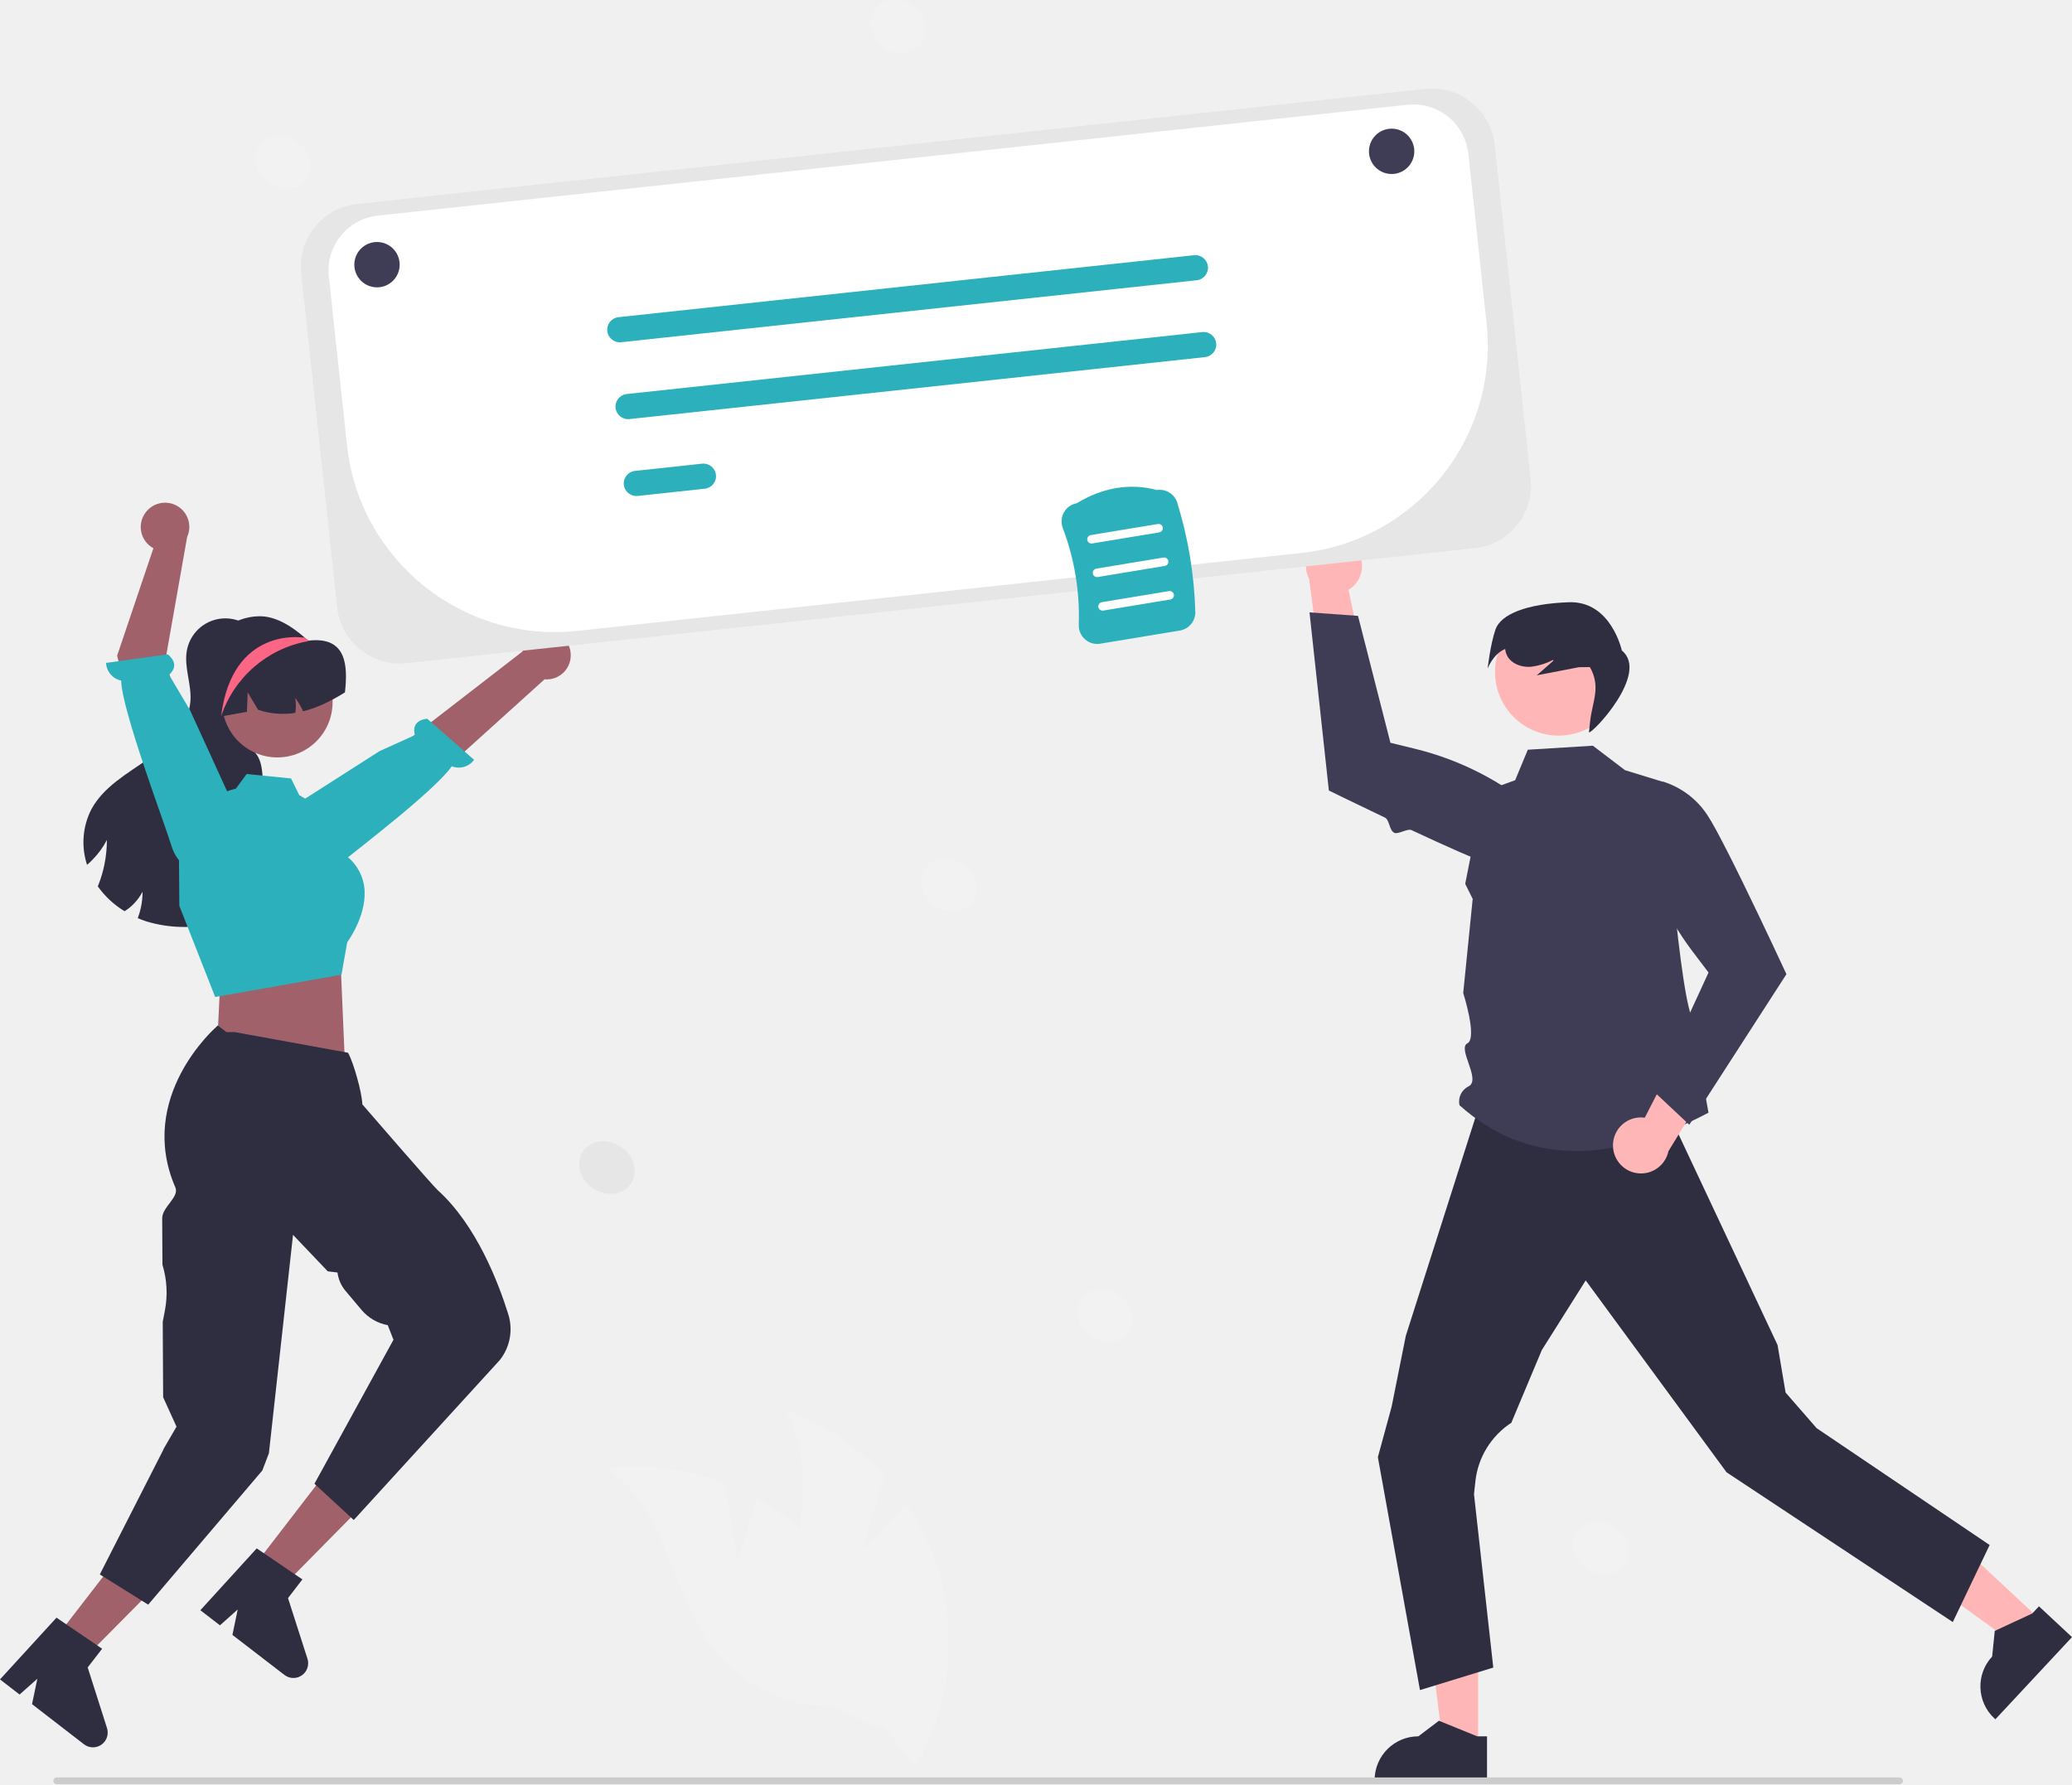
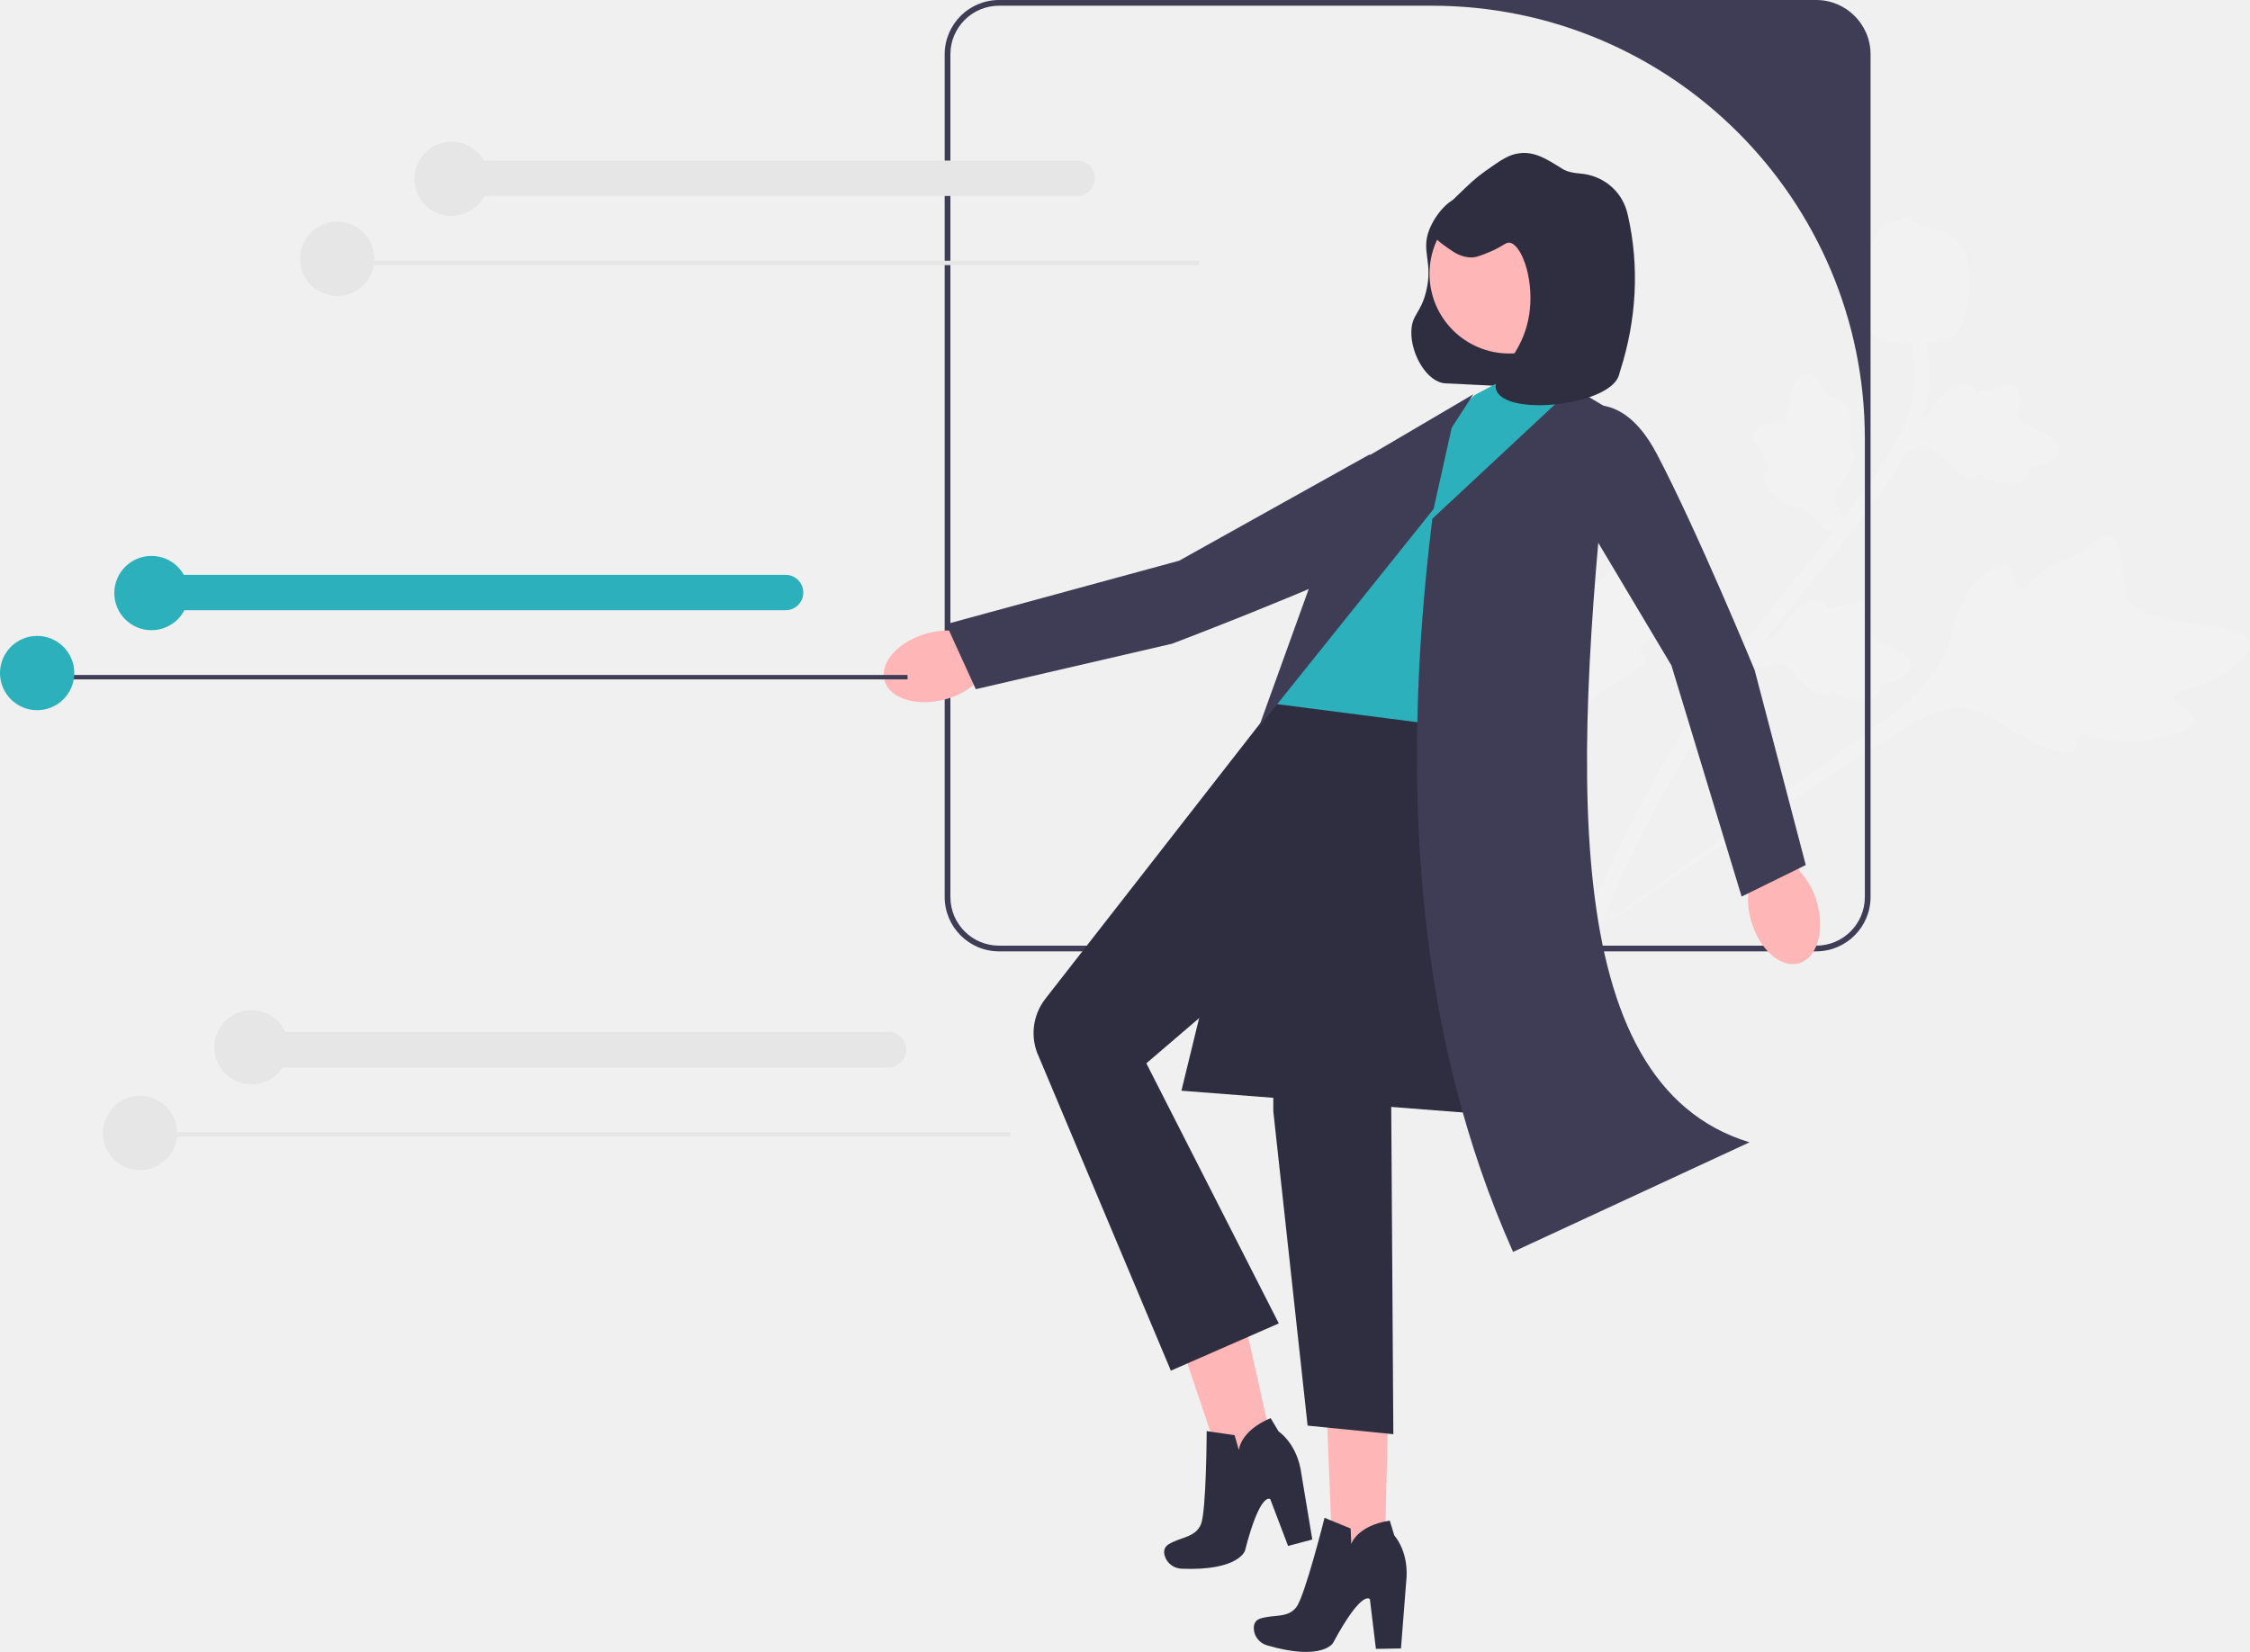
- <svg xmlns="http://www.w3.org/2000/svg" id="currentIllo" data-name="Layer 1" width="731.077" height="629.614" viewBox="0 0 731.077 629.614" class="injected-svg DownloadModal__ImageFile-sc-p17csy-5 iIfSkb grid_media">
-   <path d="M538.567,682.174l7.985-26.005A87.77,87.77,0,0,0,511.468,632.663c13.124,21.743.407,50.108,5.706,74.946a52.794,52.794,0,0,0,28.277,35.978l12.117,15.014a88.466,88.466,0,0,0,6.502-73.787,85.453,85.453,0,0,0-9.894-19.018C546.976,674.261,538.567,682.174,538.567,682.174Z" transform="translate(-234.4615 -135.193)" fill="#f2f2f2" />
-   <path d="M494.662,685.496,490.211,658.66a87.77,87.77,0,0,0-41.885-5.392c21.444,13.608,22.711,44.667,38.532,64.535A52.794,52.794,0,0,0,528.213,737.394l17.541,8.034a88.466,88.466,0,0,0-27.088-68.942,85.453,85.453,0,0,0-17.337-12.609C498.659,674.664,494.662,685.496,494.662,685.496Z" transform="translate(-234.4615 -135.193)" fill="#f2f2f2" />
-   <polygon points="521.537 616.734 509.237 616.733 503.386 569.293 521.539 569.294 521.537 616.734" fill="#ffb6b6" />
-   <path d="M759.135,763.849l-39.658-.001v-.502a15.437,15.437,0,0,1,15.436-15.436h.001l7.244-5.496,13.516,5.497,3.462 0Z" transform="translate(-234.4615 -135.193)" fill="#2f2e41" />
-   <polygon points="720.217 571.872 711.831 580.869 673.137 552.804 685.514 539.526 720.217 571.872" fill="#ffb6b6" />
-   <path d="M965.538,712.899l-27.04,29.01-.367-.342a15.437,15.437,0,0,1-.768-21.816l.001-.001.919-9.046,13.236-6.14,2.36-2.532Z" transform="translate(-234.4615 -135.193)" fill="#2f2e41" />
-   <path d="M936.479,680.403l-13,27.189L843.65,654.738l-11.613-15.823-38.079-51.882-15.479,24.561-10.771,25.675,0,0a28.302,28.302,0,0,0-12.675,20.654l-.493,4.546,6.806,61.182-25.868,7.943-14.856-82.19,4.856-17.81,5-25,25.174-79h67.364l38.638,82.242,2.824,16.758,10.955,12.573Z" transform="translate(-234.4615 -135.193)" fill="#2f2e41" />
-   <path d="M796.483,398.341l11.34,8.635,13.676,4.203s5.654,79.528,10.748,84.623.5,5.231,1.524,11.849,3.512,20.184,3.512,20.184c-34.387,18.203-64.032,18.691-87.845-2.609a5.931,5.931,0,0,1,3.236-6.695c4.432-2.352-4.086-13.328-.464-15.163s-1.472-17.755-1.472-17.755l3.342-33.216-2.64-5.31,6.443-32.489,11.18-4.083,4.466-10.76Z" transform="translate(-234.4615 -135.193)" fill="#3f3d56" />
-   <path d="M803.587,539.69a9.83,9.83,0,0,1,11.207-10.08l15.982-31.064,8.904,15.82L823.139,541.439a9.884,9.884,0,0,1-19.551-1.749Z" transform="translate(-234.4615 -135.193)" fill="#ffb6b6" />
-   <path d="M830.502,532.091l34.278-53.127-.113-.244c-.129-.28-7.892-17.045-15.413-32.4-1.158-2.365-2.311-4.696-3.429-6.928q-.724-1.445-1.426-2.83c-3.159-6.228-5.919-11.375-7.566-13.82a29.015,29.015,0,0,0-15.375-11.664l-.159-.041-.151.063a14.724,14.724,0,0,0-8.763,16.198,104.296,104.296,0,0,0,19.353,43.755l5.557,7.325-19.312,41.985Z" transform="translate(-234.4615 -135.193)" fill="#3f3d56" />
-   <path d="M712.628,328.445a9.83,9.83,0,0,1-2.359,14.888l7.146,34.195-16.879-6.683-4.198-31.448A9.884,9.884,0,0,1,712.628,328.445Z" transform="translate(-234.4615 -135.193)" fill="#ffb6b6" />
-   <path d="M696.505,351.296l6.826,62.857.242.119c.199.098,8.847,4.339,19.461,9.391,1.791.852,1.534,4.543,3.405,5.426,1.289.608,4.693-1.597,5.996-.988,11.602,5.426,23.334,10.702,28.01,12.131a29.015,29.015,0,0,0,19.289-.621l.149-.068.078-.144a14.724,14.724,0,0,0-3.392-18.101A104.296,104.296,0,0,0,733.982,399.492l-8.929-2.191-11.436-44.776Z" transform="translate(-234.4615 -135.193)" fill="#3f3d56" />
-   <circle cx="549.931" cy="237.156" r="22.431" fill="#ffb6b6" />
-   <path d="M762.123,357.318c1.845-5.367,11.027-9.089,25.914-9.606S806.699,364.738,806.699,364.738c9.938,8.062-10.612,29.645-11.606,28.868l.447-4.055c.74-6.717,3.885-11.958-.115-18.958l-3.841.044q-7.441,1.431-14.882,2.862l5.873-5.171-.166-.256a22.726,22.726,0,0,1-8.017,2.434c-3.157.186-6.607-1.071-8.119-3.848a6.466,6.466,0,0,1-.725-2.46c-4.257,1.701-6.203,6.948-6.203,6.948S760.278,362.685,762.123,357.318Z" transform="translate(-234.4615 -135.193)" fill="#2f2e41" />
-   <path d="M324.835,358.664a12.015,12.015,0,0,0-.981-1.099c.085-.117.171-.245.256-.363Z" transform="translate(-234.4615 -135.193)" fill="#2f2e41" />
-   <path d="M329.197,448.88c-3.669,6.517-10.997,10.154-18.261,11.936a45.628,45.628,0,0,1-24.821-.48c-1.024-.331-2.048-.715-3.04-1.141a26.191,26.191,0,0,0,1.131-3.893,26.702,26.702,0,0,0,.555-5.45,17.207,17.207,0,0,1-3.104,4.277,15.695,15.695,0,0,1-3.253,2.613,31.947,31.947,0,0,1-9.44-8.768c.16-.395.32-.789.469-1.184a42.552,42.552,0,0,0,1.835-6.336,43.324,43.324,0,0,0,.907-8.864,27.851,27.851,0,0,1-5.056,6.954,22.669,22.669,0,0,1-1.941,1.845,25.523,25.523,0,0,1,1.536-19.637c4.224-7.808,12.416-12.448,19.711-17.493,7.306-5.045,14.613-11.872,15.231-20.735.416-5.984-2.357-11.978-1.248-17.866a13.804,13.804,0,0,1,23.445-7.093c-4.139,5.866-8.256,11.936-9.93,18.911-1.707,7.104-.309,15.434,5.291,20.138,1.92,1.621,4.277,2.773,5.76,4.8,1.973,2.688,1.984,6.272,2.304,9.578.64,6.432,2.741,12.618,3.872,18.986C332.291,436.336,332.355,443.237,329.197,448.88Z" transform="translate(-234.4615 -135.193)" fill="#2f2e41" />
-   <polygon points="19.519 578.195 29.254 585.716 62.898 551.747 48.53 540.646 19.519 578.195" fill="#a0616a" />
-   <path d="M254.395,706.039l16.098,10.972-5.094,6.593,6.823,21.409a5.204,5.204,0,0,1-8.141,5.699l-18.32-14.156,1.881-8.961-6.272,5.569-6.907-5.337Z" transform="translate(-234.4615 -135.193)" fill="#2f2e41" />
-   <path d="M303.369,377.614a23.236,23.236,0,1,0,39.966-16.117l-.112-.111c-.186-.195-.372-.39-.567-.576a.009.009,0,0,1-.009-.009c-.242-.223-.483-.446-.734-.66-4.09-3.588-9.837-7.482-15.702-7.482C313.375,352.659,303.369,364.778,303.369,377.614Z" transform="translate(-234.4615 -135.193)" fill="#2f2e41" />
-   <path d="M435.811,365.681a8.511,8.511,0,0,1-9.217,9.24l-57.538,51.951-9.902-15.638,59.672-46.149a8.557,8.557,0,0,1,16.985.596Z" transform="translate(-234.4615 -135.193)" fill="#a0616a" />
-   <path d="M344.465,442.554s2.141,3.954,9.454-2.151c5.854-4.888,33.903-26.107,39.945-34.803a6.686,6.686,0,0,0,7.872-2.286L385.18,388.814c-4.954.57-4.847,3.898-4.332,5.787l-12.489,5.658-32.25,20.61,6.756,18.854Z" transform="translate(-234.4615 -135.193)" fill="#2cb1bc" />
-   <polygon points="78.761 343.789 77.555 349.532 76.531 370.716 121.615 373.194 120.215 340.612 115.845 333.432 78.761 343.789" fill="#a0616a" />
-   <circle cx="97.868" cy="247.797" r="19.484" fill="#a0616a" />
-   <path d="M297.738,454.858l-.12-16.196a25.776,25.776,0,0,1,19.962-25.124l.074-.017,3.853-5.191,15.653,1.566,2.869,5.864,11.343,6.754,4.367,14.039a16.602,16.602,0,0,1,7.174,11.119c1.483,9.471-5.148,18.946-5.937,20.033l-2.032,11.446-44.21,7.801-.359.045Z" transform="translate(-234.4615 -135.193)" fill="#2cb1bc" />
-   <path d="M356.173,379.517a66.428,66.428,0,0,1-7.061,3.893,40.632,40.632,0,0,1-7.701,2.784,26.617,26.617,0,0,0-2.773-4.725,17.184,17.184,0,0,1,.021,5.28,27.507,27.507,0,0,1-13.13-1.077l-3.669-6.154-.277,6.869c-3.04.555-6.069,1.077-9.109,1.621-.181.021-.363.064-.533.096-1.888-8.512.789-17.887,6.741-23.562a21.445,21.445,0,0,1,22.527-4.373c.48.192.971.405,1.44.629a.01.01,0,0,0,.011.011c.277.139.512.469.821.437C356.791,359.762,357.218,370.087,356.173,379.517Z" transform="translate(-234.4615 -135.193)" fill="#2f2e41" />
-   <polygon points="89.297 553.071 99.047 560.572 132.623 526.535 118.233 515.464 89.297 553.071" fill="#a0616a" />
-   <path d="M325.042,681.594,341.162,692.533l-5.081,6.603,6.866,21.395a5.204,5.204,0,0,1-8.129,5.715l-18.349-14.119,1.863-8.965-6.261,5.581-6.918-5.323Z" transform="translate(-234.4615 -135.193)" fill="#2f2e41" />
-   <path d="M292.12,646.722l-0-.127,4.621-7.963-4.718-10.365-.142-26.631.765-3.998a33.632,33.632,0,0,0-.872-16.158l0,0-.086-16.21c-.166-4.061,6.125-7.632,4.658-11.018-13.866-31.999,14.16-56.41,14.349-56.606l.573-.595,3.107,2.354,2.958.004,39.912,7.273.288.537c1.57,2.944,4.599,13.093,4.779,17.686,1.989,2.303,24.647,28.521,26.661,30.343,13.611,12.315,21.404,32.698,24.837,43.753a17.555,17.555,0,0,1-3.006,16.143L359.276,671.582l-13.866-12.8,27.881-50.805-2.01-5.155a15.843,15.843,0,0,1-9.237-5.366l-5.646-6.701a12.529,12.529,0,0,1-2.86-6.517l-3.424-.412L337.851,570.95l-8.508,77.052-2.313,6.087-40.284,47.359L269.679,690.781Z" transform="translate(-234.4615 -135.193)" fill="#2f2e41" />
-   <path d="M285.968,315.87a8.511,8.511,0,0,0,2.623,12.785l-12.809,37.922,10.46,40.187,16.866-7.625-10.408-30.312,7.787-44.122a8.557,8.557,0,0,0-14.519-8.835Z" transform="translate(-234.4615 -135.193)" fill="#a0616a" />
-   <path d="M301.407,439.876s-3.961,2.127-6.716-6.992c-2.206-7.301-17.216-46.94-17.486-57.526a6.686,6.686,0,0,1-5.321-6.236l21.8-3.017c3.825,3.198,1.908,5.92.439,7.215l7.425,12.577,15.519,33.953L304.297,438.389Z" transform="translate(-234.4615 -135.193)" fill="#2cb1bc" />
-   <path d="M312.468,388.005A39.634,39.634,0,0,1,342.982,361.488c.028-.009.121-.046.242-.102.074-.047.167-.093.26-.139-.279-.158-.548-.297-.827-.437a.009.009,0,0,1-.009-.009c-.242-.223-.483-.446-.734-.66l-.706.028S316.381,356.237,312.468,388.005Z" transform="translate(-234.4615 -135.193)" fill="#fd6584" />
-   <ellipse cx="624.318" cy="599.483" rx="8.857" ry="10.195" transform="translate(-455.0757 652.0179) rotate(-56.36398)" fill="#f2f2f2" />
-   <ellipse cx="569.318" cy="447.483" rx="8.857" ry="10.195" transform="translate(-353.0592 538.4215) rotate(-56.36398)" fill="#f2f2f2" />
-   <ellipse cx="799.318" cy="681.483" rx="8.857" ry="10.195" transform="translate(-445.2818 834.2972) rotate(-56.36398)" fill="#f2f2f2" />
-   <ellipse cx="334.318" cy="192.483" rx="8.857" ry="10.195" transform="translate(-245.583 229.0152) rotate(-56.36398)" fill="#f2f2f2" />
-   <ellipse cx="551.318" cy="144.483" rx="8.857" ry="10.195" transform="translate(-108.8191 388.2715) rotate(-56.36398)" fill="#f2f2f2" />
-   <ellipse cx="448.618" cy="547.197" rx="8.857" ry="10.195" transform="translate(-489.9215 482.4108) rotate(-56.36398)" fill="#e6e6e6" />
-   <path d="M904.729,764.807h-650.294a1.191,1.191,0,0,1,0-2.381h650.294a1.191,1.191,0,0,1,0,2.381Z" transform="translate(-234.4615 -135.193)" fill="#ccc" />
-   <path d="M375.47,369.355a22.24,22.24,0,0,1-22.045-19.831L340.73,231.618a22.23,22.23,0,0,1,19.701-24.455l376.954-40.588a22.23,22.23,0,0,1,24.456,19.7L774.536,304.181a22.231,22.231,0,0,1-19.701,24.456l-.054-.497.054.497L377.881,369.225A22.494,22.494,0,0,1,375.47,369.355Z" transform="translate(-234.4615 -135.193)" fill="#e6e6e6" />
-   <path d="M733.233,172.048a19.852,19.852,0,0,0-2.12.114L367.749,211.287a19.459,19.459,0,0,0-17.264,21.431l6.419,59.615a73.811,73.811,0,0,0,81.29,65.486L693.699,330.308A73.587,73.587,0,0,0,758.986,249.265l-6.443-59.838a19.463,19.463,0,0,0-19.31-17.378Z" transform="translate(-234.4615 -135.193)" fill="#fff" />
-   <path d="M656.714,234.09l-203.088,21.867a4.444,4.444,0,1,1-.952-8.838l203.088-21.867a4.444,4.444,0,1,1,.952,8.838Z" transform="translate(-234.4615 -135.193)" fill="#2cb1bc" />
-   <path d="M659.634,261.213l-203.088,21.867a4.444,4.444,0,0,1-.952-8.838l203.088-21.867a4.444,4.444,0,0,1,.952,8.838Z" transform="translate(-234.4615 -135.193)" fill="#2cb1bc" />
-   <path d="M483.133,307.654l-23.667,2.548a4.444,4.444,0,0,1-.952-8.838l23.667-2.548a4.444,4.444,0,1,1,.952,8.838Z" transform="translate(-234.4615 -135.193)" fill="#2cb1bc" />
-   <circle cx="133.018" cy="93.4" r="8" fill="#3f3d56" />
-   <circle cx="491.018" cy="53.4" r="8" fill="#3f3d56" />
-   <path d="M617.323,360.829a6.587,6.587,0,0,1-2.236-5.196,87.659,87.659,0,0,0-5.63-34.077,6.587,6.587,0,0,1,.446-5.639,6.439,6.439,0,0,1,4.449-3.13c9.299-5.611,18.831-7.187,28.338-4.681a6.515,6.515,0,0,1,7.163,4.491,144.983,144.983,0,0,1,6.365,38.525,6.514,6.514,0,0,1-5.446,6.575l-28.133,4.648A6.438,6.438,0,0,1,617.323,360.829Z" transform="translate(-234.4615 -135.193)" fill="#2cb1bc" />
-   <path d="M619.821,326.974l23.679-3.912a1.5,1.5,0,1,0-.489-2.96l-23.679,3.912a1.5,1.5,0,0,0,.489,2.96Z" transform="translate(-234.4615 -135.193)" fill="#fff" />
-   <path d="M621.777,338.813l23.679-3.912a1.5,1.5,0,0,0-.489-2.96l-23.679,3.912a1.5,1.5,0,1,0,.489,2.96Z" transform="translate(-234.4615 -135.193)" fill="#fff" />
-   <path d="M623.733,350.653l23.679-3.912a1.5,1.5,0,0,0-.489-2.96l-23.679,3.912a1.5,1.5,0,1,0,.489,2.96Z" transform="translate(-234.4615 -135.193)" fill="#fff" />
+ <svg xmlns="http://www.w3.org/2000/svg" width="787.361" height="578.211" viewBox="0 0 787.361 578.211">
+   <g>
+     <path d="M767.741,251.996c.22-3.362-7.668-5.003-7.31-7.946,.357-2.932,8.313-2.322,16.723-7.618,1.517-.955,11.074-6.973,10.142-11.488-1.767-8.558-39.665-4.19-43.353-16.64-.81-2.732-.058-6.565-2.29-15.152-.888-3.416-1.625-5.189-3.131-5.749-2.137-.794-3.953,1.549-9.198,5.01-7.865,5.191-9.303,3.567-14.947,8.141-4.19,3.395-5.598,6.073-7.422,5.533-2.581-.764-1.428-6.619-4.384-8.048-3.016-1.458-8.275,2.677-11.498,6.262-6.047,6.729-6.674,13.473-8.684,19.639-2.185,6.701-7.025,15.852-19.032,25.275l-109.61,79.788c23.074-15.973,87.601-58.887,112.741-74.039,7.258-4.374,14.88-8.632,23.201-6.673,8.011,1.885,15.705,9.305,28.622,14.228,1.508,.575,5.728,2.122,7.628,.318,1.571-1.491,.125-3.914,1.571-5.328,1.939-1.897,6.114,.923,12.956,1.889,4.825,.681,8.523,.094,11.703-.411,.959-.152,15.281-2.516,15.573-6.991l-0-0Z" fill="#f2f2f2" />
+     <path d="M582.539,206.675c-1.587-1.078-4.668,2.32-6.009,1.295-1.336-1.021,1.259-4.75,1.086-10.406-.031-1.02-.227-7.447-2.712-8.293-4.71-1.602-13.501,18.259-20.676,16.477-1.575-.391-3.239-1.866-8.098-3.248-1.933-.55-3.016-.699-3.725-.122-1.006,.82-.381,2.387-.195,5.96,.278,5.358-.933,5.595-.317,9.685,.458,3.036,1.366,4.5,.574,5.239-1.12,1.047-3.661-1.209-5.215-.171-1.586,1.059-1.074,4.834-.244,7.45,1.558,4.91,4.687,7.163,7.133,9.929,2.658,3.006,5.753,8.022,6.914,16.634l7.534,76.819c-1.182-15.934-3.627-59.986-3.809-76.697-.053-4.824,.057-9.794,3.419-13.313,3.237-3.388,9.099-5.023,15.241-9.943,.717-.574,2.694-2.199,2.357-3.652-.279-1.201-1.885-1.191-2.162-2.308-.371-1.499,2.217-2.734,4.665-5.814,1.726-2.171,2.505-4.156,3.175-5.863,.202-.514,3.174-8.226,1.062-9.661l-0,0Z" fill="#f2f2f2" />
+     <path d="M609.258,235.387l4.876-9.165,.878-.347c4.06-1.603,7.083-3.813,8.99-6.571,.303-.438,.584-.892,.87-1.354,1.134-1.832,2.543-4.109,5.456-5.894,1.628-.992,5.715-3.072,8.158-.795,.663,.605,.987,1.322,1.138,2.005,.129-.056,.26-.111,.401-.172,1.735-.713,2.787-.808,3.801-.899,.779-.07,1.582-.142,3.075-.593,.655-.198,1.195-.395,1.649-.561,1.378-.499,3.1-1.04,4.71,.092,1.678,1.27,1.604,3.327,1.556,4.688-.085,2.429-.434,3.984-.666,5.014-.086,.376-.18,.801-.183,.95-.004,1.205,5.066,3.548,6.969,4.441,4.284,1.992,7.991,3.716,7.701,7.08-.206,2.407-2.506,4.201-7.028,5.469-1.408,.394-2.713,.533-3.822,.582,.358,.777,.521,1.703,.144,2.725h0c-.895,2.418-4.085,3.271-9.483,2.544-1.343-.177-3.146-.422-5.249-1.385-.99-.455-1.813-.964-2.509-1.41-.285,.385-.67,.749-1.211,1.024-1.592,.812-3.481,.423-5.591-1.239-2.346-1.794-4.031-3.631-5.52-5.248-1.301-1.41-2.425-2.621-3.517-3.266-2.043-1.17-4.596-.642-7.723,.169l-7.87,2.115-0-0Z" fill="#f2f2f2" />
+     <path d="M648.391,187.738l-10.102-2.392-.558-.761c-2.58-3.52-5.485-5.884-8.636-7.029-.501-.182-1.011-.338-1.531-.498-2.059-.632-4.62-1.417-7.085-3.782-1.373-1.323-4.421-4.749-2.838-7.69,.417-.795,1.029-1.29,1.651-1.61-.087-.111-.174-.224-.268-.345-1.13-1.498-1.489-2.491-1.834-3.448-.266-.735-.539-1.495-1.353-2.824-.357-.583-.686-1.055-.961-1.453-.833-1.206-1.793-2.735-1.105-4.579,.803-1.945,2.811-2.395,4.14-2.694,2.372-.534,3.963-.591,5.019-.628,.386-.013,.82-.029,.965-.064,1.166-.302,2.147-5.8,2.528-7.868,.84-4.649,1.568-8.672,4.895-9.245,2.381-.412,4.699,1.358,7.073,5.41,.738,1.262,1.203,2.49,1.533,3.55,.661-.544,1.515-.936,2.6-.831h0c2.566,.253,4.2,3.121,4.866,8.527,.169,1.344,.39,3.151-.009,5.429-.189,1.073-.472,1.998-.728,2.785,.444,.178,.894,.458,1.298,.912,1.189,1.334,1.293,3.26,.22,5.722-1.14,2.724-2.489,4.82-3.676,6.671-1.034,1.616-1.92,3.011-2.267,4.231-.613,2.273,.545,4.608,2.122,7.428l4.042,7.076-0-0Z" fill="#f2f2f2" />
+     <path d="M661.142,159.633l4.876-9.165,.878-.347c4.06-1.603,7.083-3.813,8.99-6.571,.303-.438,.584-.892,.87-1.354,1.134-1.832,2.543-4.109,5.456-5.894,1.628-.992,5.715-3.072,8.158-.795,.663,.605,.987,1.322,1.138,2.005,.129-.056,.26-.111,.401-.172,1.735-.713,2.787-.808,3.801-.899,.779-.07,1.582-.142,3.075-.593,.655-.198,1.195-.395,1.649-.561,1.378-.499,3.1-1.04,4.71,.092,1.678,1.27,1.604,3.327,1.556,4.688-.085,2.429-.434,3.984-.666,5.014-.086,.376-.18,.801-.183,.95-.004,1.205,5.066,3.548,6.969,4.441,4.284,1.992,7.991,3.716,7.701,7.08-.206,2.407-2.506,4.201-7.028,5.469-1.408,.394-2.713,.533-3.822,.582,.358,.777,.521,1.703,.144,2.725h0c-.895,2.418-4.085,3.271-9.483,2.544-1.343-.177-3.146-.422-5.249-1.385-.99-.455-1.813-.964-2.509-1.41-.285,.385-.67,.749-1.211,1.024-1.592,.812-3.481,.423-5.591-1.239-2.346-1.794-4.031-3.631-5.52-5.248-1.301-1.41-2.425-2.621-3.517-3.266-2.043-1.17-4.596-.642-7.723,.169l-7.87,2.115-0-0Z" fill="#f2f2f2" />
+     <path d="M556.692,330.817l-1.018-2.34,.979-2.355-.979,2.355-2.243-1.186c.099-.216,.29-.737,.596-1.548,1.676-4.443,6.77-17.969,16.895-37.83,7.068-13.864,15.099-27.595,23.871-40.817,8.786-13.243,16.205-22.743,22.166-30.38,4.497-5.759,8.877-11.176,13.148-16.451,11.404-14.095,22.175-27.409,32.019-43.575,2.199-3.608,6.774-11.12,7.821-21.729,.607-6.154-.056-12.44-1.976-18.682l4.88-1.5c2.115,6.895,2.846,13.856,2.172,20.688-1.161,11.763-6.146,19.948-8.54,23.881-10.018,16.451-20.894,29.893-32.409,44.123-4.252,5.257-8.616,10.649-13.094,16.385-5.906,7.566-13.26,16.984-21.933,30.057-8.669,13.063-16.6,26.627-23.582,40.315-9.996,19.611-15.014,32.936-16.662,37.314-.882,2.337-1.066,2.826-2.111,3.276l0-0Z" fill="#f2f2f2" />
+     <path d="M655.672,117.678c-.173-.118-.344-.242-.513-.375-3.452-2.648-5.301-7.066-5.5-13.132-.089-2.85,.684-5.503,2.224-10.794,.236-.816,1.481-4.927,4.016-10.02,1.655-3.329,2.578-4.562,3.949-5.272,1.524-.792,3.201-.923,4.82-.677,.222-.439,.55-.825,1.015-1.129,1.919-1.264,3.668,.273,4.624,1.09,.477,.423,1.069,.956,1.797,1.4,1.142,.704,1.961,.782,3.199,.905,1.185,.117,2.658,.263,4.469,1.026,3.579,1.492,5.596,4.177,6.261,5.061,3.513,4.634,3.333,9.71,3.124,15.586-.045,1.177-.317,5.386-1.953,10.291-1.18,3.539-2.2,4.773-3.125,5.576-1.894,1.655-3.905,1.968-8.75,2.382-5.064,.438-7.604,.655-9.555,.508-4.539-.35-7.39-.569-10.102-2.427l-0,0Z" fill="#f2f2f2" />
+   </g>
+   <path d="M635.562,0H349.602c-10.49,0-19.02,8.53-19.02,19.02V313.98c0,10.49,8.53,19.02,19.02,19.02h285.96c10.49,0,19.02-8.53,19.02-19.02V19.02c0-10.49-8.53-19.02-19.02-19.02Zm17.02,313.98c0,9.4-7.62,17.02-17.02,17.02H349.602c-9.4,0-17.02-7.62-17.02-17.02V19.02c0-9.4,7.62-17.02,17.02-17.02h151.472c83.675,0,151.508,67.832,151.508,151.508v160.472Z" fill="#3f3d56" />
+   <path id="b-220" d="M324.53,221.685c-10.023,2.709-16.749,10.076-15.024,16.455,1.725,6.378,11.247,9.351,21.273,6.64,4.02-1.028,7.735-3.004,10.835-5.762l42.322-12.015-6.061-19.74-41.078,13.94c-4.069-.821-8.275-.656-12.266,.483Z" fill="#ffb6b6" />
+   <path d="M501.882,162.462s11.949,17.528-14.98,30.75c-26.929,13.223-76.707,32.094-76.707,32.094l-68.73,15.923-10.379-22.755,81.555-22.22,66.457-37.088,22.785,3.295Z" fill="#3f3d56" />
+   <path d="M493.888,115.807c-.306,8.309,5.676,18.172,12,18.374,7.608,.244,43.573,2.805,44.73-.178,8.028-20.711-29.778-63.674-38.3-64.913-4.58-.666-10.063,5.909-12.172,11.337-2.954,7.607,1.406,11.194-1.055,21.441-1.877,7.814-4.989,8.13-5.202,13.938Z" fill="#2f2e41" />
+   <g>
+     <polygon points="431.284 443.34 406.041 449.125 431.405 524.385 448.51 520.466 431.284 443.34" fill="#ffb6b6" />
+     <path d="M422.264,500.915l9.763,1.432,1.505,5.23s.325-6.652,11.108-11.211l2.803,4.681s5.772,3.714,7.638,12.92l4.142,24.901-8.477,2.249-6.22-16.359s-3.422-3.129-8.867,18.036c0,0-2.205,7.113-22.204,6.289-2.749-.113-5.167-1.947-5.901-4.599-.405-1.463-.226-2.976,1.462-3.99,4.297-2.58,9.294-2.339,11.222-6.925,1.928-4.586,2.026-32.653,2.026-32.653Z" fill="#2f2e41" />
+   </g>
+   <g>
+     <polygon points="486.123 477.557 463.582 477 466.738 556.249 484.283 556.562 486.123 477.557" fill="#ffb6b6" />
+     <path d="M463.513,531.269l9.131,3.739,.202,5.438s1.917-6.379,13.48-8.209l1.594,5.218s4.709,4.994,4.304,14.379l-1.972,25.166-8.769,.143-2.101-17.375s-2.569-3.86-12.946,15.372c0,0-3.851,6.373-23.065,.761-2.641-.771-4.547-3.134-4.621-5.884-.041-1.518,.497-2.943,2.379-3.521,4.792-1.47,9.583-.033,12.558-4.021,2.975-3.988,9.824-31.206,9.824-31.206Z" fill="#2f2e41" />
+   </g>
+   <polygon points="532.637 390.997 413.423 381.772 446.971 244.241 527.237 232.676 532.637 390.997" fill="#2f2e41" />
+   <polygon points="516.196 138.193 541.314 124.811 561.597 148.761 520.838 279.4 446.279 246.386 502.909 149.571 516.196 138.193" fill="#2cb1bc" />
+   <path d="M519.379,255.812s7.999,41.243-16.77,62.68l-7.582,24.104-8.186,44.491,.741,114.912-30-3-12-109.996-.143-54.745-44.289,37.927,46.351,91.039-37.769,16.538-46.129-109.709c-3.205-6.683-2.35-14.604,2.207-20.45l80.468-103.219,73.1,9.427Z" fill="#2f2e41" />
+   <path d="M550.477,135.631l-49.248,45.946c-11.655,94.579-5.293,181.426,28.243,256.611l82.757-38.356c-68.241-20.697-61.548-134.344-48.307-256.113l-13.445-8.087Z" fill="#3f3d56" />
+   <polygon points="508.006 149.722 515.582 138 473.68 162.635 440.546 254.456 501.668 178.18 508.006 149.722" fill="#3f3d56" />
+   <path id="c-221" d="M612.822,322.436c2.888,9.973,10.375,16.566,16.721,14.727,6.346-1.839,9.148-11.413,6.258-21.389-1.1-4.001-3.142-7.68-5.955-10.73l-12.77-42.1-19.629,6.414,14.673,40.822c-.748,4.083-.507,8.285,.702,12.255Z" fill="#ffb6b6" />
+   <path d="M548.564,144.699s17.177-12.447,31.168,14.09c13.991,26.538,34.285,75.753,34.285,75.753l17.892,68.245-22.447,11.029-24.555-80.883-38.982-65.364,2.639-22.87Z" fill="#3f3d56" />
+   <circle cx="528.139" cy="95.838" r="27.896" fill="#ffb6b6" />
+   <path d="M528.231,84.955c-1.57-.155-2.377,1.505-8.374,3.822-2.125,.821-3.212,1.233-4.46,1.313-3.793,.244-6.741-1.851-8.712-3.252-3.203-2.276-5.266-3.742-5.669-6.086-.526-3.059,2.937-6.475,9.883-13.184,3.402-3.285,5.475-5.27,8.804-7.632,5.583-3.962,8.375-5.942,12.288-6.331,5.183-.515,9.124,1.959,14.81,5.528,1.536,.964,3.751,1.428,6.099,1.605,7.686,.578,14.275,5.701,16.366,13.12,.16,.567,.294,1.08,.395,1.519,4.126,18.014,2.975,36.75-2.672,54.346-.152,.474-.279,.915-.378,1.317-2.623,10.716-38.656,14.894-42.871,5.834-2.654-5.705,9.749-11.413,11.601-28.423,1.289-11.842-3.193-23.11-7.11-23.497Z" fill="#2f2e41" />
+   <rect x="117.33" y="91.253" width="302.252" height="1.549" fill="#e6e6e6" />
+   <g>
+     <path d="M376.912,68.6H160c-3.417,0-6.197-2.78-6.197-6.197s2.78-6.197,6.197-6.197h216.911c3.417,0,6.197,2.78,6.197,6.197s-2.78,6.197-6.197,6.197Z" fill="#e6e6e6" />
+     <circle cx="118" cy="90.583" r="13" fill="#e6e6e6" />
+     <circle cx="158" cy="62.583" r="13" fill="#e6e6e6" />
+   </g>
+   <rect x="15.33" y="236.253" width="302.252" height="1.549" fill="#3f3d56" />
+   <g>
+     <path d="M274.912,213.6H58c-3.417,0-6.197-2.78-6.197-6.197s2.78-6.197,6.197-6.197h216.911c3.417,0,6.197,2.78,6.197,6.197s-2.78,6.197-6.197,6.197Z" fill="#2cb1bc" />
+     <circle cx="13" cy="235.583" r="13" fill="#2cb1bc" />
+     <circle cx="53" cy="207.583" r="13" fill="#2cb1bc" />
+   </g>
+   <rect x="51.33" y="396.253" width="302.252" height="1.549" fill="#e6e6e6" />
+   <g>
+     <path d="M310.912,373.6H94c-3.417,0-6.197-2.78-6.197-6.197s2.78-6.197,6.197-6.197h216.911c3.417,0,6.197,2.78,6.197,6.197s-2.78,6.197-6.197,6.197Z" fill="#e6e6e6" />
+     <circle cx="88" cy="366.583" r="13" fill="#e6e6e6" />
+     <circle cx="49" cy="396.583" r="13" fill="#e6e6e6" />
+   </g>
</svg>
